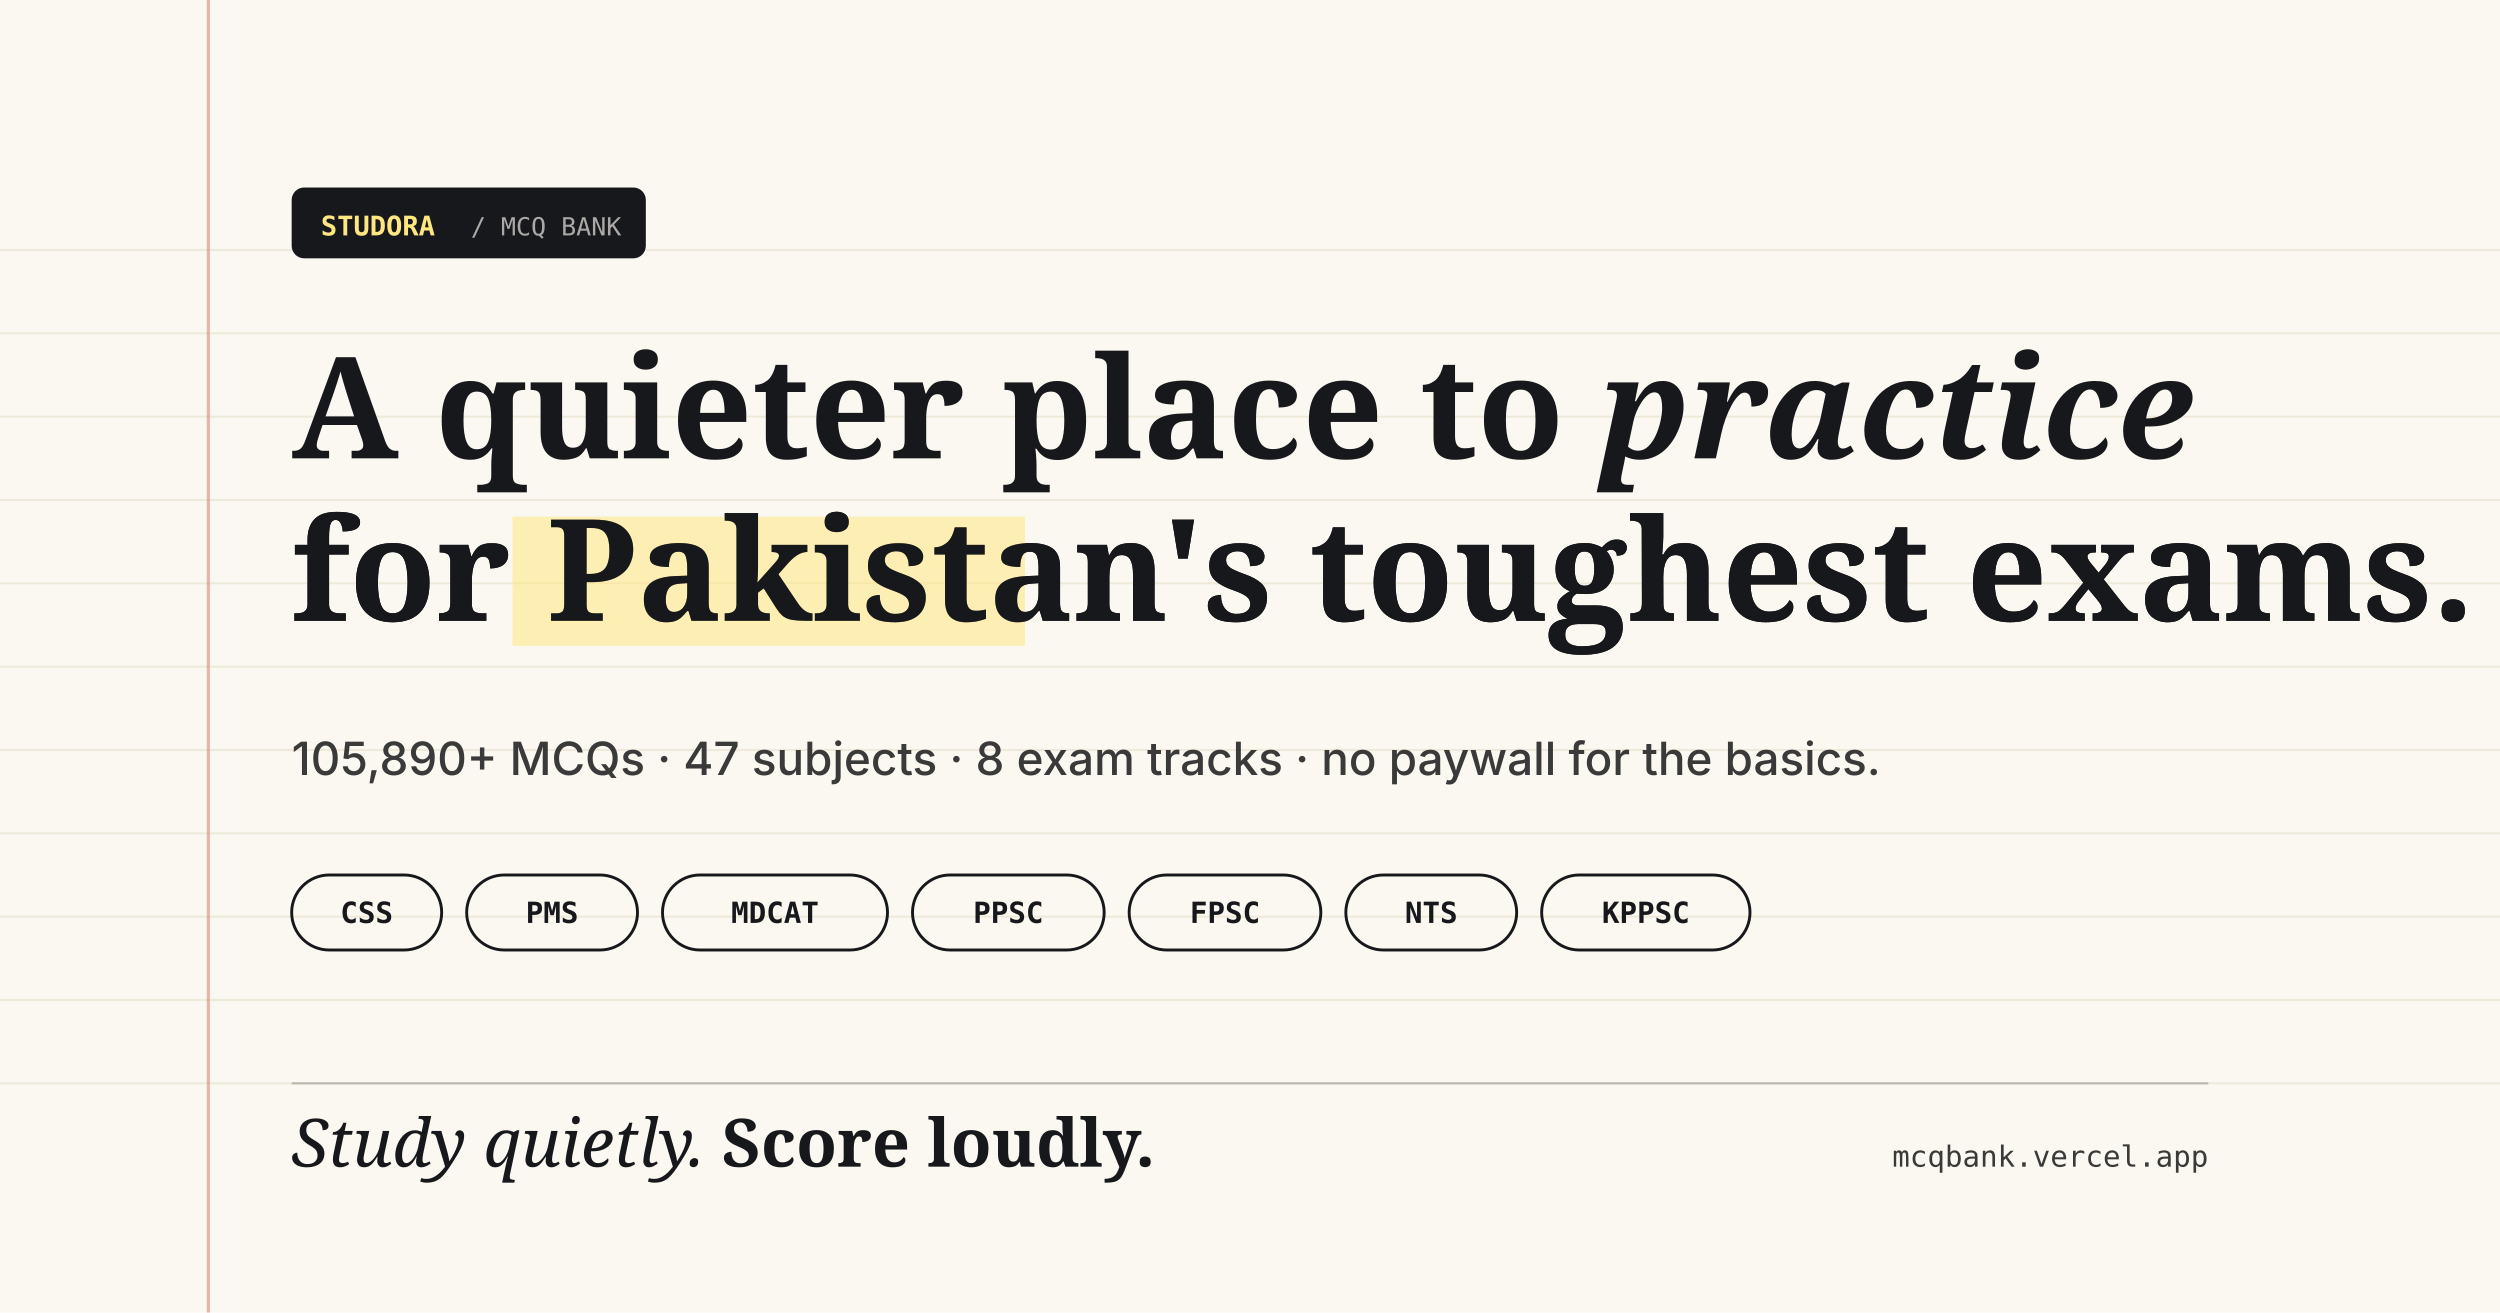
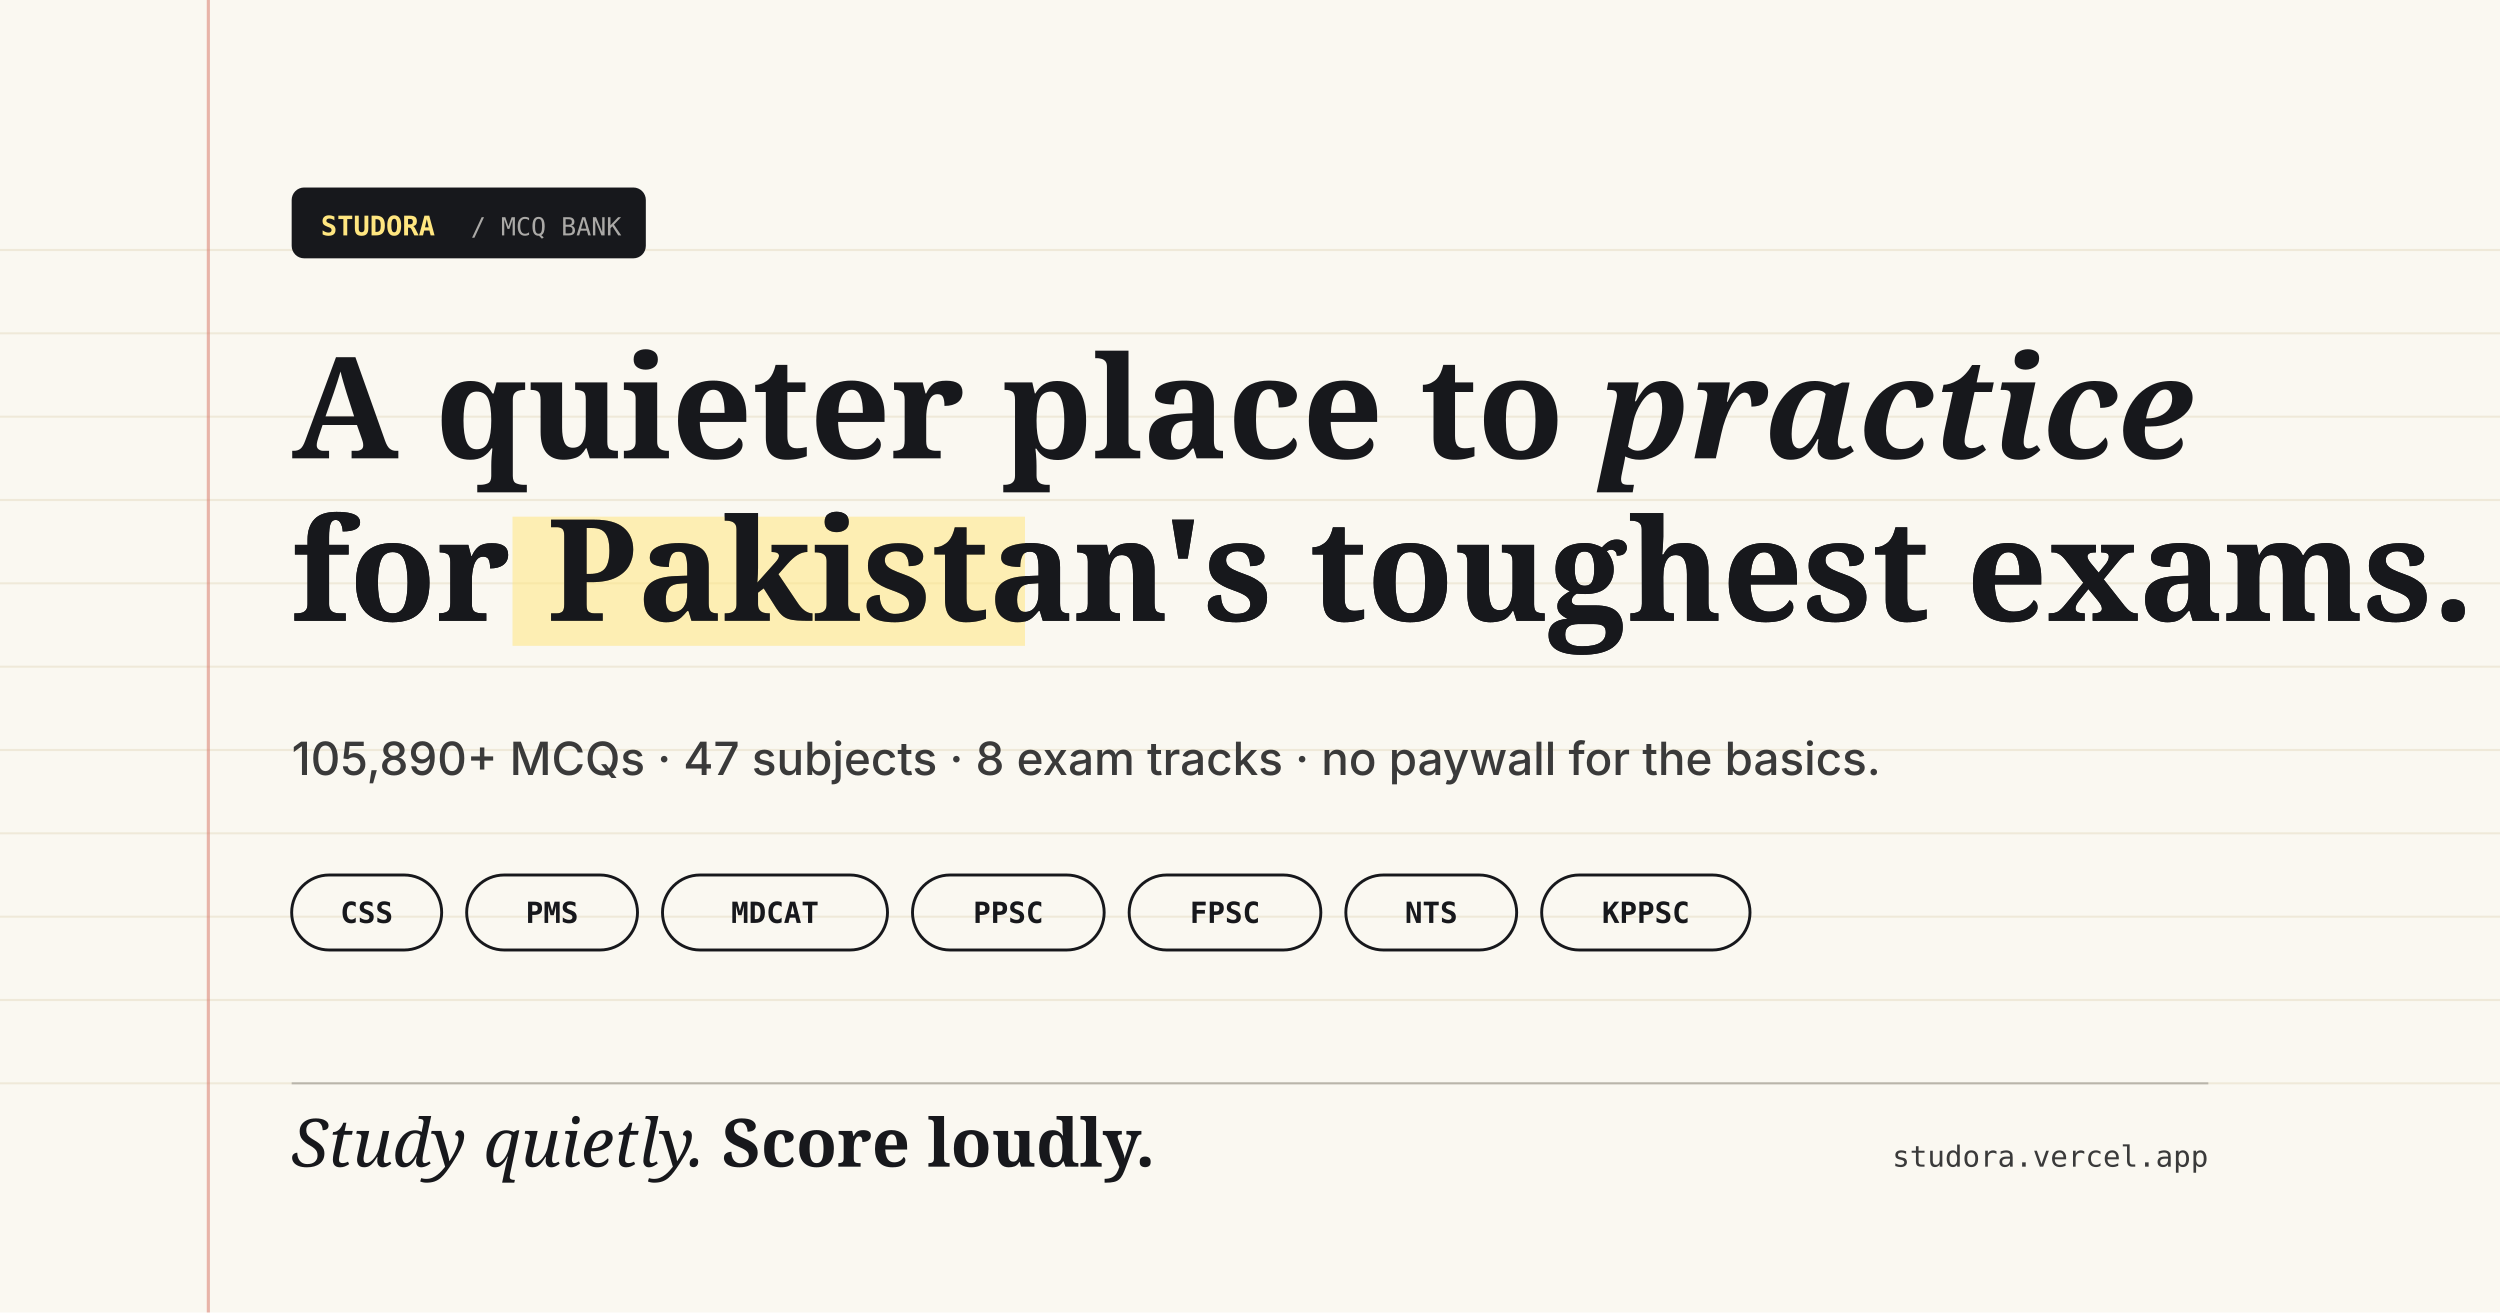
<svg xmlns="http://www.w3.org/2000/svg" viewBox="0 0 1200 630" preserveAspectRatio="xMidYMid meet" role="img" aria-labelledby="og-title">
  <rect width="1200" height="630" fill="#faf8f1" />
  <g stroke="#eae3cf" stroke-width="1" opacity="0.7">
    <line x1="0" y1="120" x2="1200" y2="120" />
    <line x1="0" y1="160" x2="1200" y2="160" />
    <line x1="0" y1="200" x2="1200" y2="200" />
    <line x1="0" y1="240" x2="1200" y2="240" />
    <line x1="0" y1="280" x2="1200" y2="280" />
    <line x1="0" y1="320" x2="1200" y2="320" />
    <line x1="0" y1="360" x2="1200" y2="360" />
    <line x1="0" y1="400" x2="1200" y2="400" />
    <line x1="0" y1="440" x2="1200" y2="440" />
    <line x1="0" y1="480" x2="1200" y2="480" />
    <line x1="0" y1="520" x2="1200" y2="520" />
  </g>
  <line x1="100" y1="0" x2="100" y2="630" stroke="#d97b6c" stroke-width="1.5" opacity="0.55" />
  <g transform="translate(140,90)">
    <rect width="170" height="34" rx="6" fill="#17181c" />
    <text x="14" y="23" font-family="ui-monospace, 'JetBrains Mono', monospace" font-size="13" font-weight="600" fill="#ffe680">STUDORA</text>
    <text x="86" y="23" font-family="ui-monospace, 'JetBrains Mono', monospace" font-size="12" font-weight="500" fill="#faf8f1" opacity="0.65">/ MCQ BANK</text>
  </g>
  <text x="140" y="220" font-family="Fraunces, Georgia, serif" font-size="68" font-weight="700" fill="#17181c">A quieter place to <tspan font-style="italic">practice</tspan>
  </text>
  <text x="140" y="298" font-family="Fraunces, Georgia, serif" font-size="68" font-weight="700" fill="#17181c">for <tspan fill="#17181c" font-weight="800">Pakistan's</tspan> toughest exams.</text>
  <rect x="246" y="248" width="246" height="62" fill="#ffe680" opacity="0.55" />
  <text x="140" y="298" font-family="Fraunces, Georgia, serif" font-size="68" font-weight="800" fill="#17181c">for <tspan>Pakistan's</tspan> toughest exams.</text>
  <text x="140" y="372" font-family="Inter, system-ui, sans-serif" font-size="22" font-weight="500" fill="#3a3a3a">105,890+ MCQs · 47 subjects · 8 exam tracks · no paywall for the basics.</text>
  <g font-family="ui-monospace, 'JetBrains Mono', monospace" font-size="14" font-weight="600" fill="#17181c">
    <g transform="translate(140,420)">
      <rect width="72" height="36" rx="18" fill="none" stroke="#17181c" stroke-width="1.4" />
      <text x="36" y="23" text-anchor="middle">CSS</text>
    </g>
    <g transform="translate(224,420)">
      <rect width="82" height="36" rx="18" fill="none" stroke="#17181c" stroke-width="1.4" />
      <text x="41" y="23" text-anchor="middle">PMS</text>
    </g>
    <g transform="translate(318,420)">
      <rect width="108" height="36" rx="18" fill="none" stroke="#17181c" stroke-width="1.4" />
      <text x="54" y="23" text-anchor="middle">MDCAT</text>
    </g>
    <g transform="translate(438,420)">
      <rect width="92" height="36" rx="18" fill="none" stroke="#17181c" stroke-width="1.4" />
      <text x="46" y="23" text-anchor="middle">PPSC</text>
    </g>
    <g transform="translate(542,420)">
      <rect width="92" height="36" rx="18" fill="none" stroke="#17181c" stroke-width="1.4" />
      <text x="46" y="23" text-anchor="middle">FPSC</text>
    </g>
    <g transform="translate(646,420)">
      <rect width="82" height="36" rx="18" fill="none" stroke="#17181c" stroke-width="1.4" />
      <text x="41" y="23" text-anchor="middle">NTS</text>
    </g>
    <g transform="translate(740,420)">
      <rect width="100" height="36" rx="18" fill="none" stroke="#17181c" stroke-width="1.4" />
      <text x="50" y="23" text-anchor="middle">KPPSC</text>
    </g>
  </g>
  <line x1="140" y1="520" x2="1060" y2="520" stroke="#17181c" stroke-width="1" opacity="0.25" />
  <text x="140" y="560" font-family="Fraunces, Georgia, serif" font-size="32" font-style="italic" font-weight="500" fill="#17181c">Study quietly. <tspan font-weight="700" font-style="normal">Score loudly.</tspan>
  </text>
-   <text x="1060" y="560" text-anchor="end" font-family="ui-monospace, 'JetBrains Mono', monospace" font-size="14" fill="#3a3a3a">mcqbank.vercel.app</text>
+   <text x="1060" y="560" text-anchor="end" font-family="ui-monospace, 'JetBrains Mono', monospace" font-size="14" fill="#3a3a3a">studora.vercel.app</text>
</svg>
